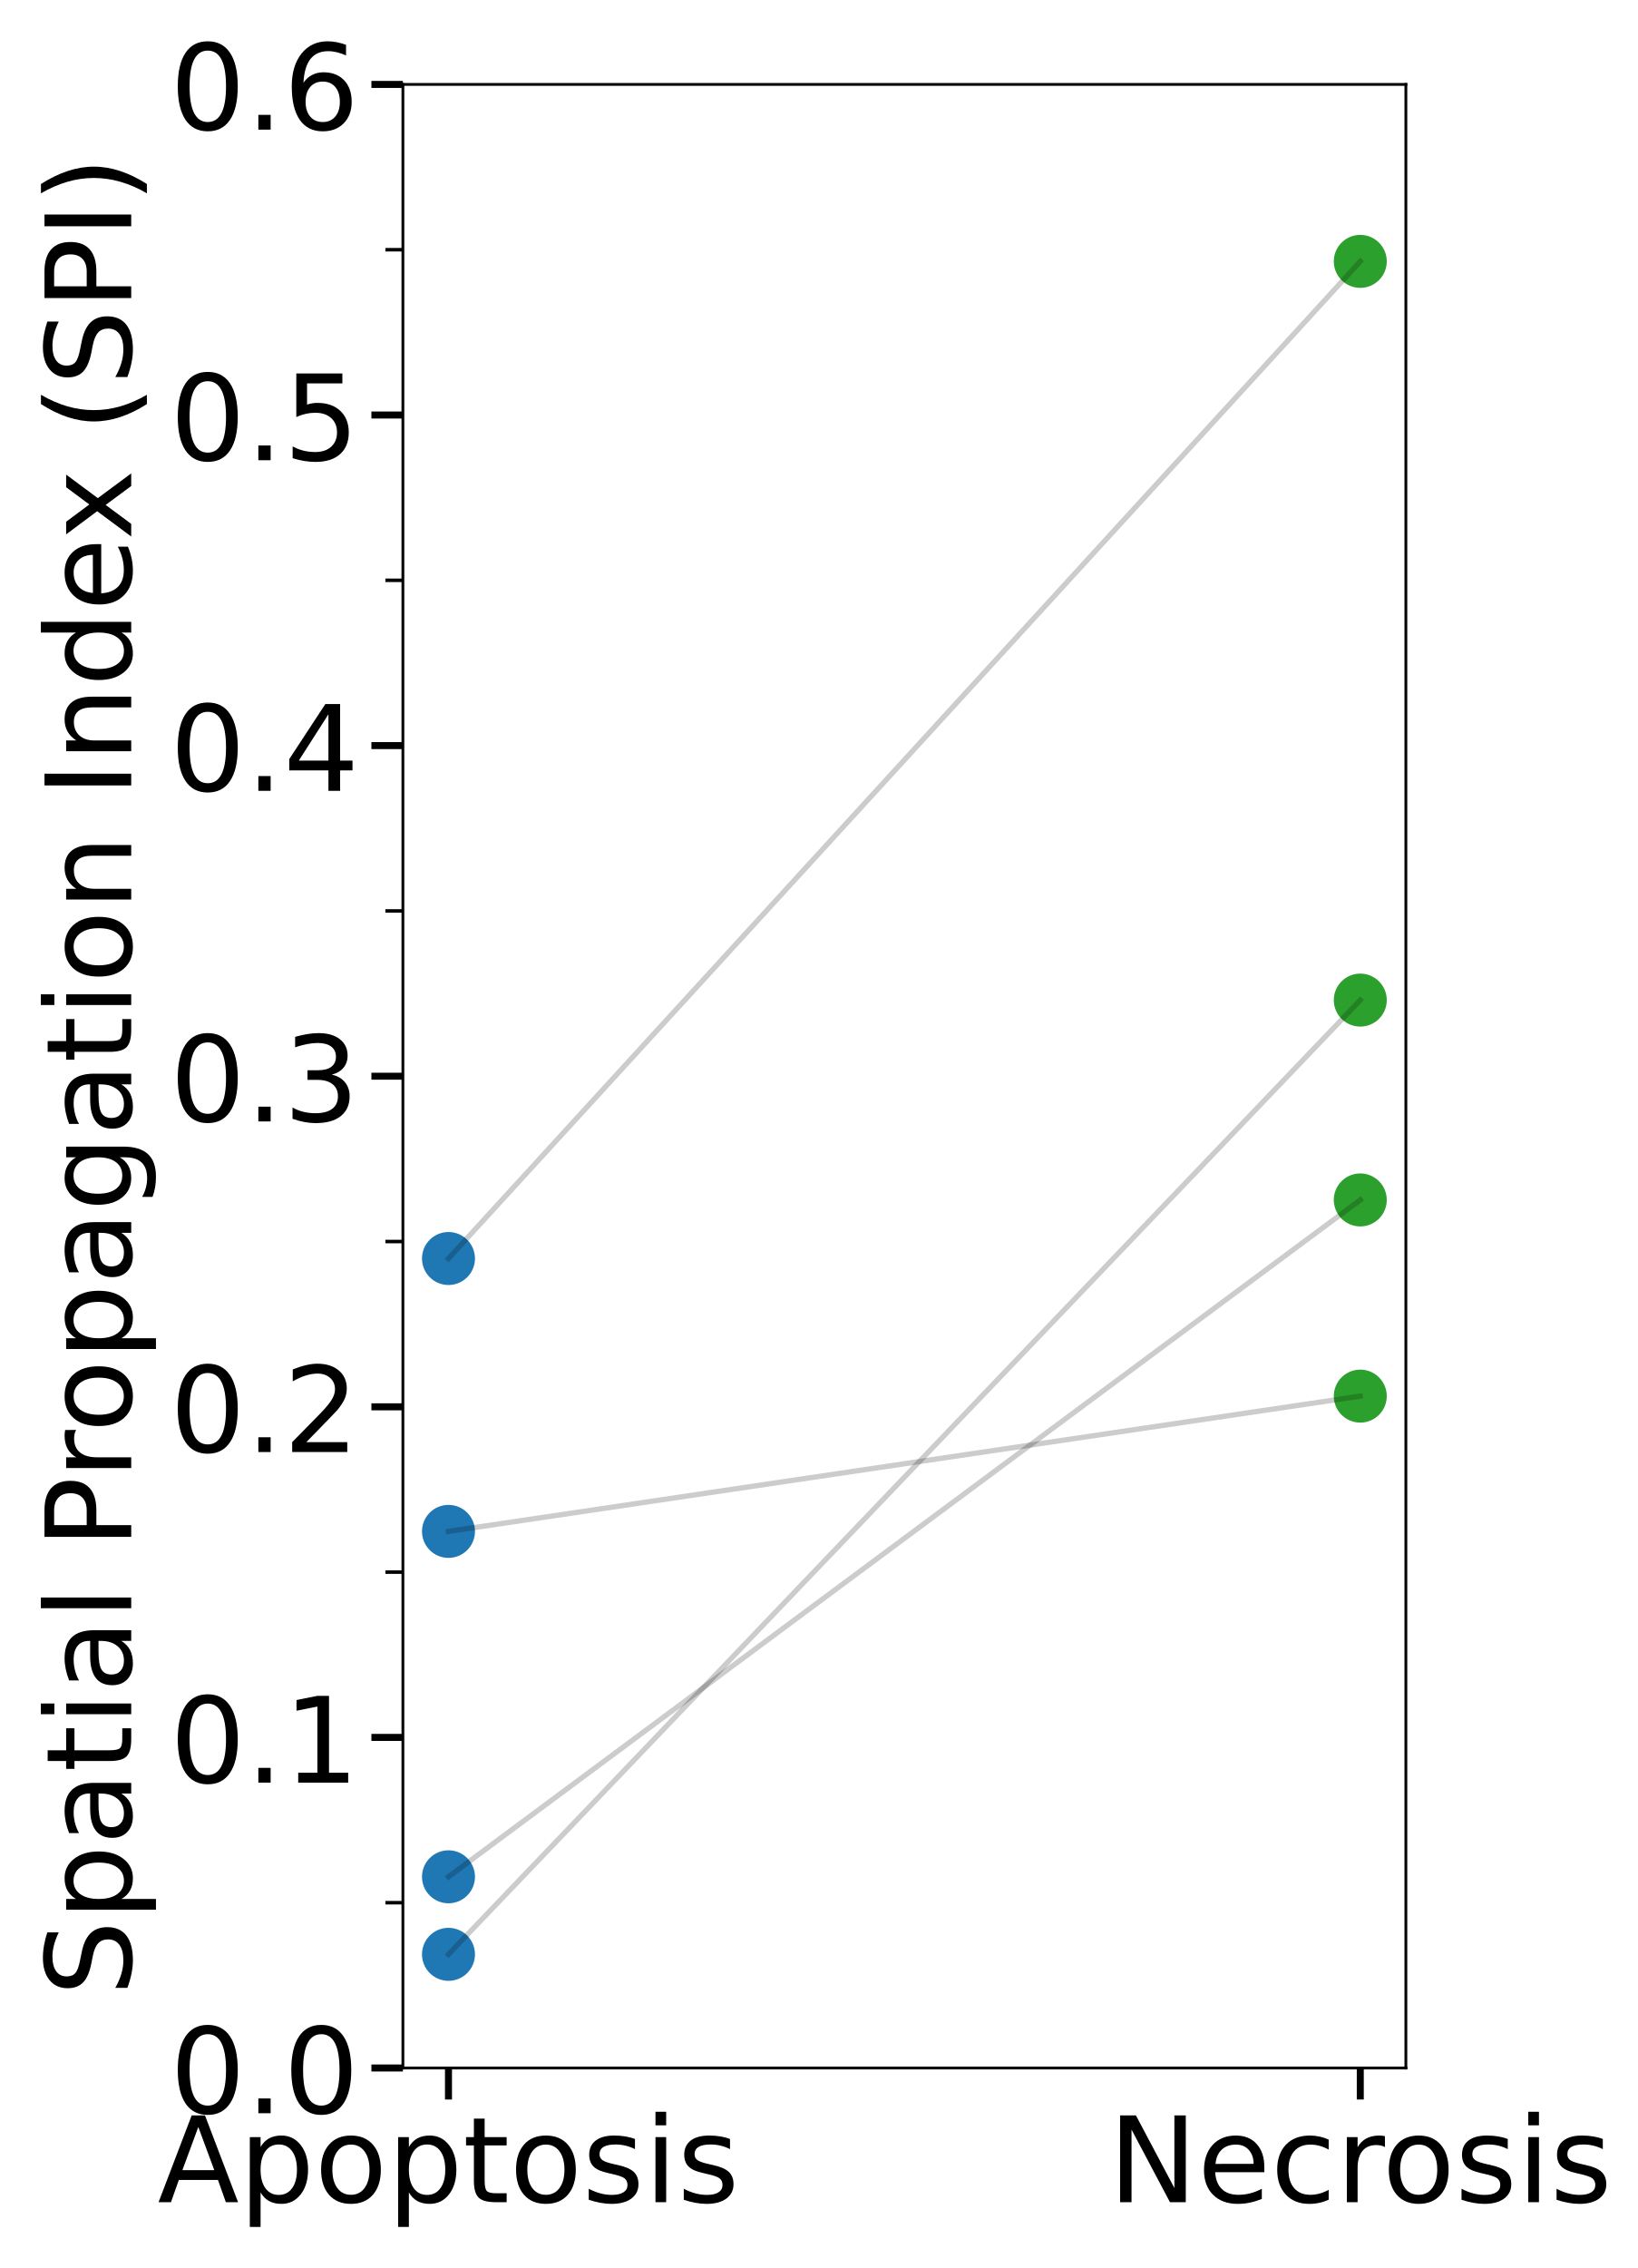
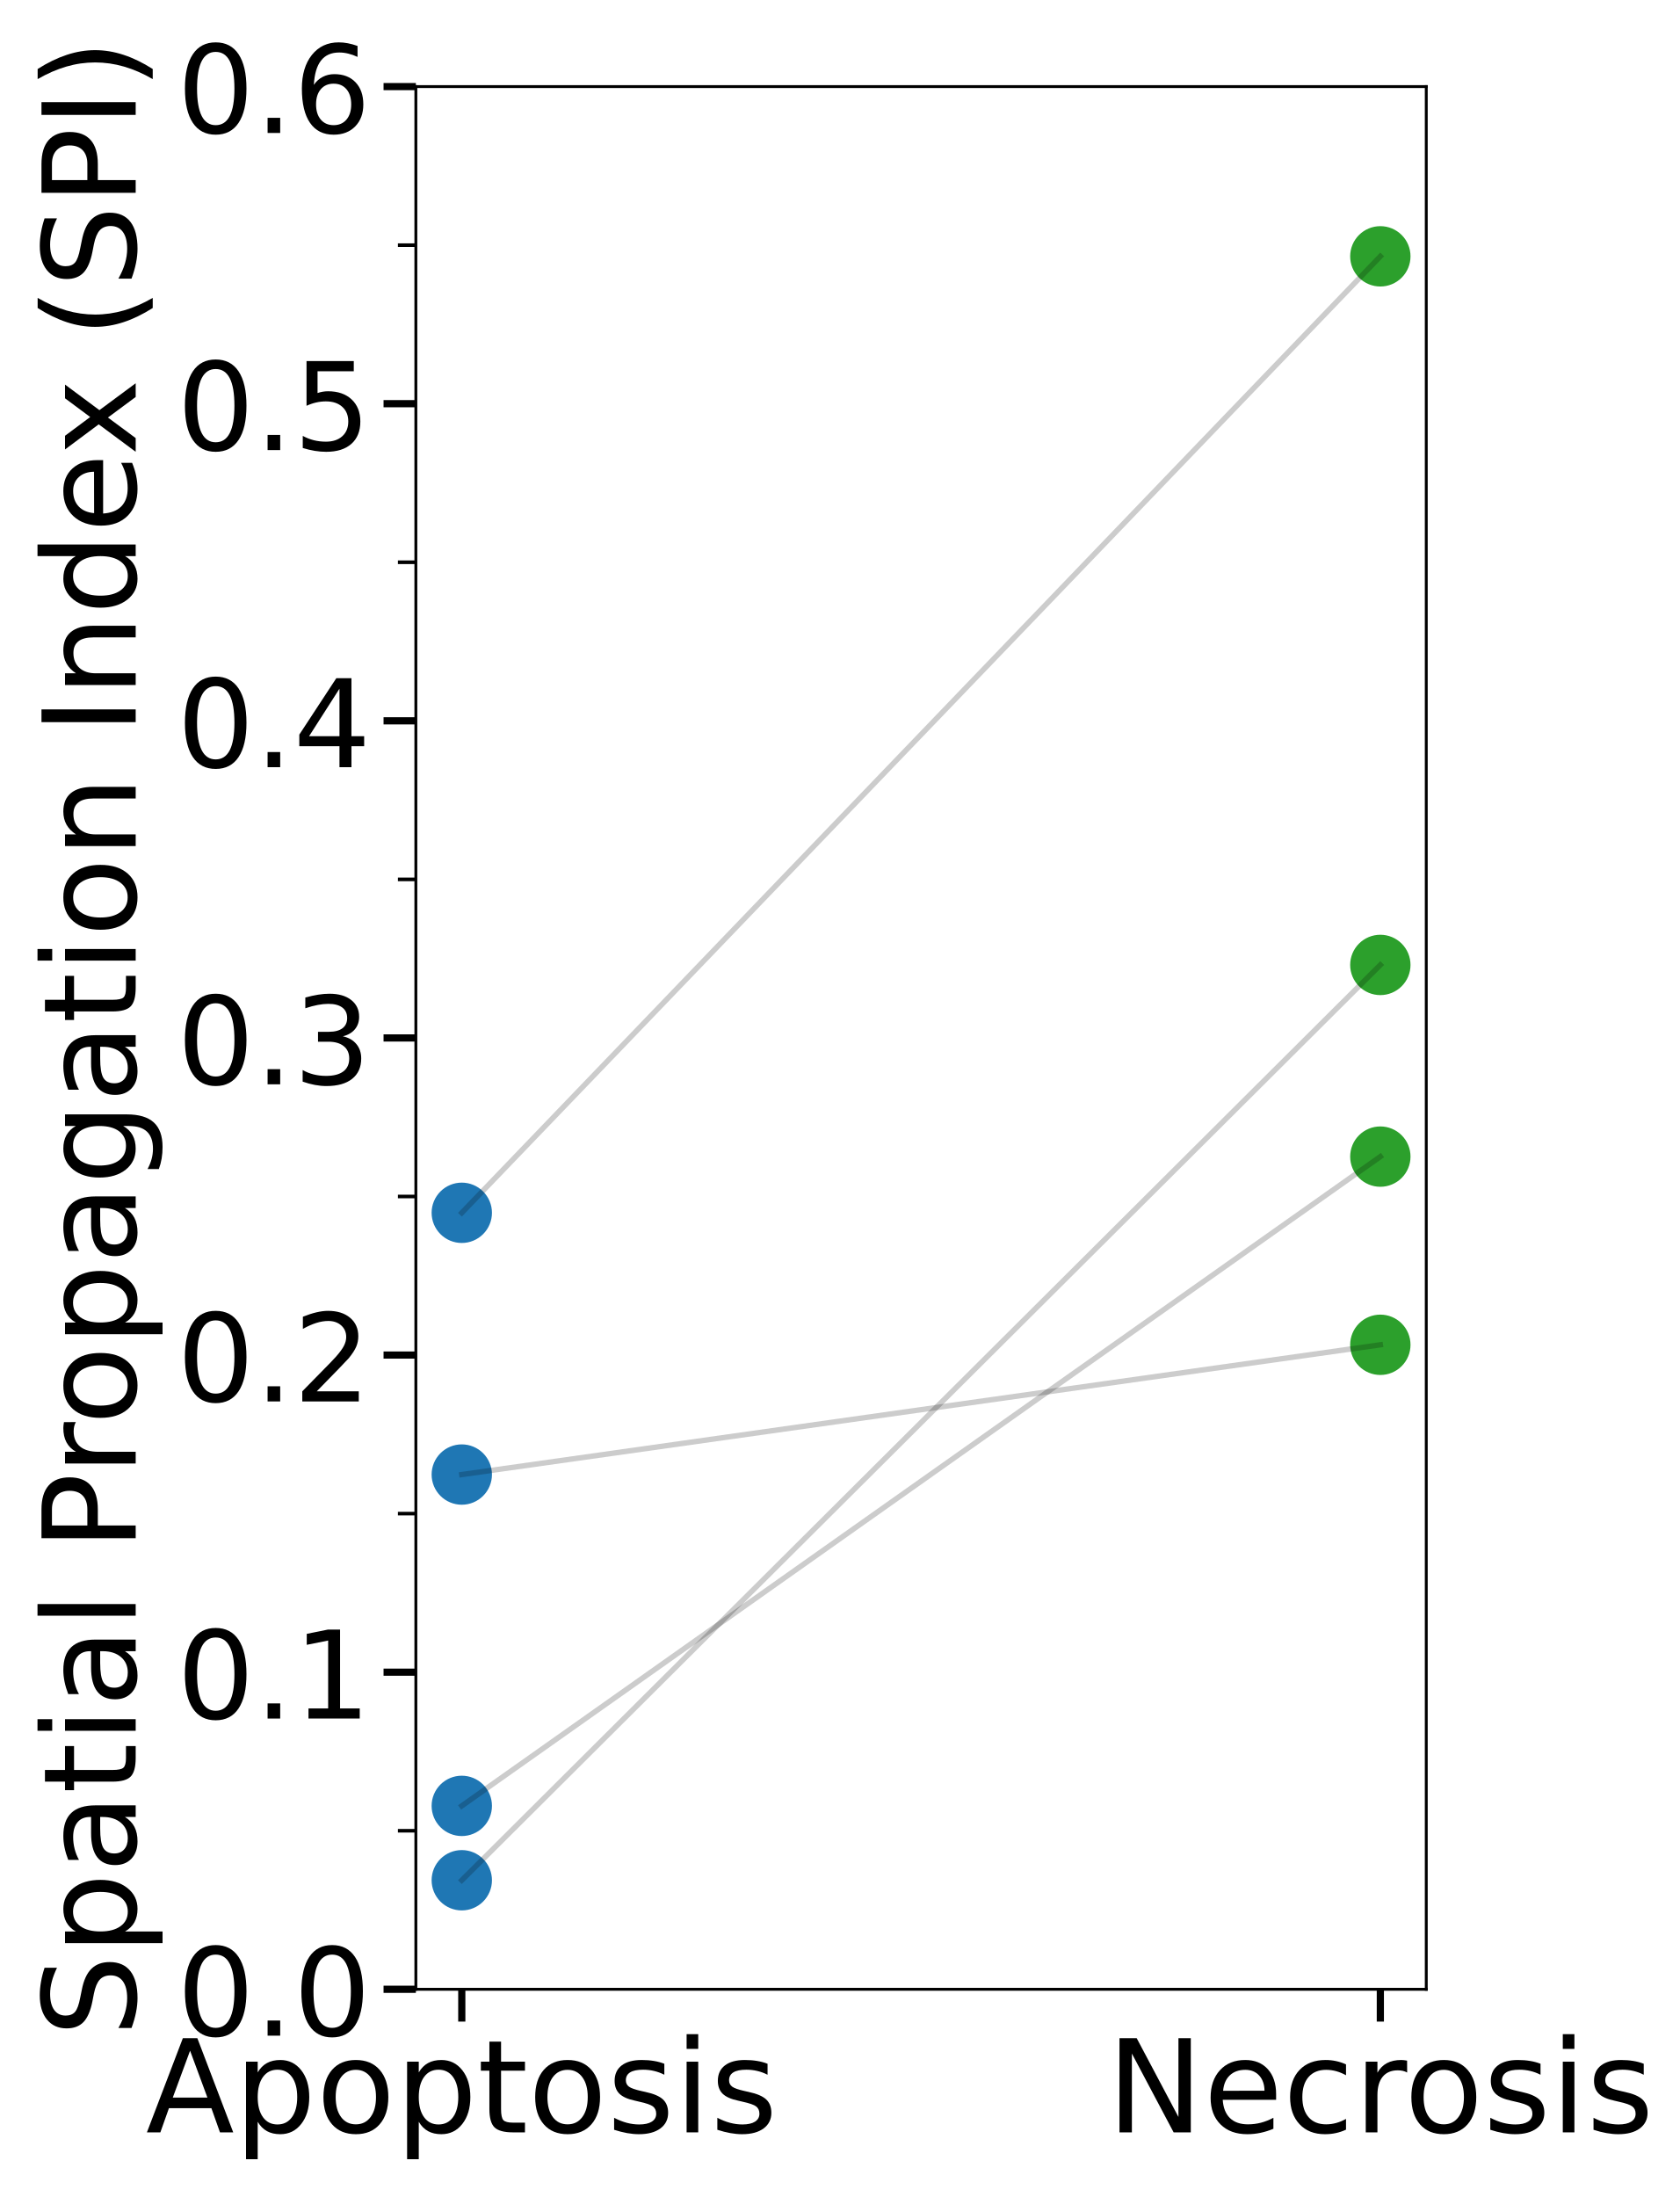
- <svg xmlns="http://www.w3.org/2000/svg" xmlns:xlink="http://www.w3.org/1999/xlink" width="468pt" height="648pt" viewBox="0 0 468 648" version="1.1">
+ <svg xmlns="http://www.w3.org/2000/svg" xmlns:xlink="http://www.w3.org/1999/xlink" width="468pt" height="612pt" viewBox="0 0 468 612" version="1.1">
  <defs>
    <style type="text/css">*{stroke-linejoin: round; stroke-linecap: butt}</style>
  </defs>
  <g id="figure_1">
    <g id="patch_1">
-       <path d="M 0 648  L 468 648  L 468 0  L 0 0  L 0 648  z " style="fill: none" />
+       <path d="M 0 612  L 468 612  L 468 0  L 0 0  L 0 612  z " style="fill: none" />
    </g>
    <g id="axes_1">
      <g id="patch_2">
-         <path d="M 115.14 590.86  L 401.776 590.86  L 401.776 24.12  L 115.14 24.12  L 115.14 590.86  z " style="fill: none" />
+         <path d="M 115.86 554.14  L 397.366 554.14  L 397.366 24.12  L 115.86 24.12  L 115.86 554.14  z " style="fill: none" />
      </g>
      <g id="PathCollection_1">
        <defs>
-           <path id="md40422383f" d="M 0 7.071  C 1.875 7.071 3.674 6.326 5 5  C 6.326 3.674 7.071 1.875 7.071 0  C 7.071 -1.875 6.326 -3.674 5 -5  C 3.674 -6.326 1.875 -7.071 0 -7.071  C -1.875 -7.071 -3.674 -6.326 -5 -5  C -6.326 -3.674 -7.071 -1.875 -7.071 0  C -7.071 1.875 -6.326 3.674 -5 5  C -3.674 6.326 -1.875 7.071 0 7.071  z " style="stroke: #1f77b4" />
+           <path id="mc9ee25692d" d="M 0 7.906  C 2.097 7.906 4.108 7.073 5.59 5.59  C 7.073 4.108 7.906 2.097 7.906 0  C 7.906 -2.097 7.073 -4.108 5.59 -5.59  C 4.108 -7.073 2.097 -7.906 0 -7.906  C -2.097 -7.906 -4.108 -7.073 -5.59 -5.59  C -7.073 -4.108 -7.906 -2.097 -7.906 0  C -7.906 2.097 -7.073 4.108 -5.59 5.59  C -4.108 7.073 -2.097 7.906 0 7.906  z " style="stroke: #1f77b4" />
        </defs>
-         <g clip-path="url(#p835b51a24d)">
-           <use xlink:href="#md40422383f" x="128.169" y="536.228" style="fill: #1f77b4; stroke: #1f77b4" />
+         <g clip-path="url(#p96d0f7803a)">
+           <use xlink:href="#mc9ee25692d" x="128.656" y="503.048" style="fill: #1f77b4; stroke: #1f77b4" />
        </g>
      </g>
      <g id="PathCollection_2">
        <defs>
-           <path id="m1a927a9498" d="M 0 7.071  C 1.875 7.071 3.674 6.326 5 5  C 6.326 3.674 7.071 1.875 7.071 0  C 7.071 -1.875 6.326 -3.674 5 -5  C 3.674 -6.326 1.875 -7.071 0 -7.071  C -1.875 -7.071 -3.674 -6.326 -5 -5  C -6.326 -3.674 -7.071 -1.875 -7.071 0  C -7.071 1.875 -6.326 3.674 -5 5  C -3.674 6.326 -1.875 7.071 0 7.071  z " style="stroke: #2ca02c" />
+           <path id="mbb36cd64b4" d="M 0 7.906  C 2.097 7.906 4.108 7.073 5.59 5.59  C 7.073 4.108 7.906 2.097 7.906 0  C 7.906 -2.097 7.073 -4.108 5.59 -5.59  C 4.108 -7.073 2.097 -7.906 0 -7.906  C -2.097 -7.906 -4.108 -7.073 -5.59 -5.59  C -7.073 -4.108 -7.906 -2.097 -7.906 0  C -7.906 2.097 -7.073 4.108 -5.59 5.59  C -4.108 7.073 -2.097 7.906 0 7.906  z " style="stroke: #2ca02c" />
        </defs>
-         <g clip-path="url(#p835b51a24d)">
-           <use xlink:href="#m1a927a9498" x="388.747" y="342.837" style="fill: #2ca02c; stroke: #2ca02c" />
+         <g clip-path="url(#p96d0f7803a)">
+           <use xlink:href="#mbb36cd64b4" x="384.571" y="322.187" style="fill: #2ca02c; stroke: #2ca02c" />
        </g>
      </g>
      <g id="PathCollection_3">
-         <g clip-path="url(#p835b51a24d)">
-           <use xlink:href="#md40422383f" x="128.169" y="437.54" style="fill: #1f77b4; stroke: #1f77b4" />
+         <g clip-path="url(#p96d0f7803a)">
+           <use xlink:href="#mc9ee25692d" x="128.656" y="410.754" style="fill: #1f77b4; stroke: #1f77b4" />
        </g>
      </g>
      <g id="PathCollection_4">
-         <g clip-path="url(#p835b51a24d)">
-           <use xlink:href="#m1a927a9498" x="388.747" y="398.891" style="fill: #2ca02c; stroke: #2ca02c" />
+         <g clip-path="url(#p96d0f7803a)">
+           <use xlink:href="#mbb36cd64b4" x="384.571" y="374.609" style="fill: #2ca02c; stroke: #2ca02c" />
        </g>
      </g>
      <g id="PathCollection_5">
-         <g clip-path="url(#p835b51a24d)">
-           <use xlink:href="#md40422383f" x="128.169" y="558.38" style="fill: #1f77b4; stroke: #1f77b4" />
+         <g clip-path="url(#p96d0f7803a)">
+           <use xlink:href="#mc9ee25692d" x="128.656" y="523.765" style="fill: #1f77b4; stroke: #1f77b4" />
        </g>
      </g>
      <g id="PathCollection_6">
-         <g clip-path="url(#p835b51a24d)">
-           <use xlink:href="#m1a927a9498" x="388.747" y="285.743" style="fill: #2ca02c; stroke: #2ca02c" />
+         <g clip-path="url(#p96d0f7803a)">
+           <use xlink:href="#mbb36cd64b4" x="384.571" y="268.792" style="fill: #2ca02c; stroke: #2ca02c" />
        </g>
      </g>
      <g id="PathCollection_7">
-         <g clip-path="url(#p835b51a24d)">
-           <use xlink:href="#md40422383f" x="128.169" y="359.574" style="fill: #1f77b4; stroke: #1f77b4" />
+         <g clip-path="url(#p96d0f7803a)">
+           <use xlink:href="#mc9ee25692d" x="128.656" y="337.84" style="fill: #1f77b4; stroke: #1f77b4" />
        </g>
      </g>
      <g id="PathCollection_8">
-         <g clip-path="url(#p835b51a24d)">
-           <use xlink:href="#m1a927a9498" x="388.747" y="74.68" style="fill: #2ca02c; stroke: #2ca02c" />
+         <g clip-path="url(#p96d0f7803a)">
+           <use xlink:href="#mbb36cd64b4" x="384.571" y="71.404" style="fill: #2ca02c; stroke: #2ca02c" />
        </g>
      </g>
      <g id="matplotlib.axis_1">
        <g id="xtick_1">
          <g id="line2d_1">
            <defs>
-               <path id="m84b2c36962" d="M 0 0  L 0 9  " style="stroke: #000000; stroke-width: 2" />
+               <path id="m4f02551068" d="M 0 0  L 0 9  " style="stroke: #000000; stroke-width: 2" />
            </defs>
            <g>
-               <use xlink:href="#m84b2c36962" x="128.169" y="590.86" style="stroke: #000000; stroke-width: 2" />
+               <use xlink:href="#m4f02551068" x="128.656" y="554.14" style="stroke: #000000; stroke-width: 2" />
            </g>
          </g>
          <g id="text_1">
-             <g transform="translate(45.05221 629.1947) scale(0.34 -0.34)">
+             <g transform="translate(40.64981 593.9944) scale(0.36 -0.36)">
              <defs>
                <path id="DejaVuSans-41" d="M 2188 4044  L 1331 1722  L 3047 1722  L 2188 4044  z M 1831 4666  L 2547 4666  L 4325 0  L 3669 0  L 3244 1197  L 1141 1197  L 716 0  L 50 0  L 1831 4666  z " transform="scale(0.015625)" />
                <path id="DejaVuSans-70" d="M 1159 525  L 1159 -1331  L 581 -1331  L 581 3500  L 1159 3500  L 1159 2969  Q 1341 3281 1617 3432  Q 1894 3584 2278 3584  Q 2916 3584 3314 3078  Q 3713 2572 3713 1747  Q 3713 922 3314 415  Q 2916 -91 2278 -91  Q 1894 -91 1617 61  Q 1341 213 1159 525  z M 3116 1747  Q 3116 2381 2855 2742  Q 2594 3103 2138 3103  Q 1681 3103 1420 2742  Q 1159 2381 1159 1747  Q 1159 1113 1420 752  Q 1681 391 2138 391  Q 2594 391 2855 752  Q 3116 1113 3116 1747  z " transform="scale(0.015625)" />
                <path id="DejaVuSans-6f" d="M 1959 3097  Q 1497 3097 1228 2736  Q 959 2375 959 1747  Q 959 1119 1226 758  Q 1494 397 1959 397  Q 2419 397 2687 759  Q 2956 1122 2956 1747  Q 2956 2369 2687 2733  Q 2419 3097 1959 3097  z M 1959 3584  Q 2709 3584 3137 3096  Q 3566 2609 3566 1747  Q 3566 888 3137 398  Q 2709 -91 1959 -91  Q 1206 -91 779 398  Q 353 888 353 1747  Q 353 2609 779 3096  Q 1206 3584 1959 3584  z " transform="scale(0.015625)" />
                <path id="DejaVuSans-74" d="M 1172 4494  L 1172 3500  L 2356 3500  L 2356 3053  L 1172 3053  L 1172 1153  Q 1172 725 1289 603  Q 1406 481 1766 481  L 2356 481  L 2356 0  L 1766 0  Q 1100 0 847 248  Q 594 497 594 1153  L 594 3053  L 172 3053  L 172 3500  L 594 3500  L 594 4494  L 1172 4494  z " transform="scale(0.015625)" />
                <path id="DejaVuSans-73" d="M 2834 3397  L 2834 2853  Q 2591 2978 2328 3040  Q 2066 3103 1784 3103  Q 1356 3103 1142 2972  Q 928 2841 928 2578  Q 928 2378 1081 2264  Q 1234 2150 1697 2047  L 1894 2003  Q 2506 1872 2764 1633  Q 3022 1394 3022 966  Q 3022 478 2636 193  Q 2250 -91 1575 -91  Q 1294 -91 989 -36  Q 684 19 347 128  L 347 722  Q 666 556 975 473  Q 1284 391 1588 391  Q 1994 391 2212 530  Q 2431 669 2431 922  Q 2431 1156 2273 1281  Q 2116 1406 1581 1522  L 1381 1569  Q 847 1681 609 1914  Q 372 2147 372 2553  Q 372 3047 722 3315  Q 1072 3584 1716 3584  Q 2034 3584 2315 3537  Q 2597 3491 2834 3397  z " transform="scale(0.015625)" />
                <path id="DejaVuSans-69" d="M 603 3500  L 1178 3500  L 1178 0  L 603 0  L 603 3500  z M 603 4863  L 1178 4863  L 1178 4134  L 603 4134  L 603 4863  z " transform="scale(0.015625)" />
              </defs>
              <use xlink:href="#DejaVuSans-41" />
              <use xlink:href="#DejaVuSans-70" transform="translate(68.4082 0)" />
              <use xlink:href="#DejaVuSans-6f" transform="translate(131.8848 0)" />
              <use xlink:href="#DejaVuSans-70" transform="translate(193.0664 0)" />
              <use xlink:href="#DejaVuSans-74" transform="translate(256.543 0)" />
              <use xlink:href="#DejaVuSans-6f" transform="translate(295.752 0)" />
              <use xlink:href="#DejaVuSans-73" transform="translate(356.9336 0)" />
              <use xlink:href="#DejaVuSans-69" transform="translate(409.0332 0)" />
              <use xlink:href="#DejaVuSans-73" transform="translate(436.8164 0)" />
            </g>
          </g>
        </g>
        <g id="xtick_2">
          <g id="line2d_2">
            <g>
-               <use xlink:href="#m84b2c36962" x="388.747" y="590.86" style="stroke: #000000; stroke-width: 2" />
+               <use xlink:href="#m4f02551068" x="384.571" y="554.14" style="stroke: #000000; stroke-width: 2" />
            </g>
          </g>
          <g id="text_2">
-             <g transform="translate(316.779 629.1947) scale(0.34 -0.34)">
+             <g transform="translate(308.3687 593.9944) scale(0.36 -0.36)">
              <defs>
                <path id="DejaVuSans-4e" d="M 628 4666  L 1478 4666  L 3547 763  L 3547 4666  L 4159 4666  L 4159 0  L 3309 0  L 1241 3903  L 1241 0  L 628 0  L 628 4666  z " transform="scale(0.015625)" />
                <path id="DejaVuSans-65" d="M 3597 1894  L 3597 1613  L 953 1613  Q 991 1019 1311 708  Q 1631 397 2203 397  Q 2534 397 2845 478  Q 3156 559 3463 722  L 3463 178  Q 3153 47 2828 -22  Q 2503 -91 2169 -91  Q 1331 -91 842 396  Q 353 884 353 1716  Q 353 2575 817 3079  Q 1281 3584 2069 3584  Q 2775 3584 3186 3129  Q 3597 2675 3597 1894  z M 3022 2063  Q 3016 2534 2758 2815  Q 2500 3097 2075 3097  Q 1594 3097 1305 2825  Q 1016 2553 972 2059  L 3022 2063  z " transform="scale(0.015625)" />
                <path id="DejaVuSans-63" d="M 3122 3366  L 3122 2828  Q 2878 2963 2633 3030  Q 2388 3097 2138 3097  Q 1578 3097 1268 2742  Q 959 2388 959 1747  Q 959 1106 1268 751  Q 1578 397 2138 397  Q 2388 397 2633 464  Q 2878 531 3122 666  L 3122 134  Q 2881 22 2623 -34  Q 2366 -91 2075 -91  Q 1284 -91 818 406  Q 353 903 353 1747  Q 353 2603 823 3093  Q 1294 3584 2113 3584  Q 2378 3584 2631 3529  Q 2884 3475 3122 3366  z " transform="scale(0.015625)" />
                <path id="DejaVuSans-72" d="M 2631 2963  Q 2534 3019 2420 3045  Q 2306 3072 2169 3072  Q 1681 3072 1420 2755  Q 1159 2438 1159 1844  L 1159 0  L 581 0  L 581 3500  L 1159 3500  L 1159 2956  Q 1341 3275 1631 3429  Q 1922 3584 2338 3584  Q 2397 3584 2469 3576  Q 2541 3569 2628 3553  L 2631 2963  z " transform="scale(0.015625)" />
              </defs>
              <use xlink:href="#DejaVuSans-4e" />
              <use xlink:href="#DejaVuSans-65" transform="translate(74.80469 0)" />
              <use xlink:href="#DejaVuSans-63" transform="translate(136.3281 0)" />
              <use xlink:href="#DejaVuSans-72" transform="translate(191.3086 0)" />
              <use xlink:href="#DejaVuSans-6f" transform="translate(230.1719 0)" />
              <use xlink:href="#DejaVuSans-73" transform="translate(291.3535 0)" />
              <use xlink:href="#DejaVuSans-69" transform="translate(343.4531 0)" />
              <use xlink:href="#DejaVuSans-73" transform="translate(371.2363 0)" />
            </g>
          </g>
        </g>
      </g>
      <g id="matplotlib.axis_2">
        <g id="ytick_1">
          <g id="line2d_3">
            <defs>
-               <path id="m962a1ed233" d="M 0 0  L -9 0  " style="stroke: #000000; stroke-width: 2" />
+               <path id="m50187efd45" d="M 0 0  L -9 0  " style="stroke: #000000; stroke-width: 2" />
            </defs>
            <g>
-               <use xlink:href="#m962a1ed233" x="115.14" y="590.86" style="stroke: #000000; stroke-width: 2" />
+               <use xlink:href="#m50187efd45" x="115.86" y="554.14" style="stroke: #000000; stroke-width: 2" />
            </g>
          </g>
          <g id="text_3">
-             <g transform="translate(48.56938 603.7773) scale(0.34 -0.34)">
+             <g transform="translate(49.28937 567.0573) scale(0.34 -0.34)">
              <defs>
                <path id="DejaVuSans-30" d="M 2034 4250  Q 1547 4250 1301 3770  Q 1056 3291 1056 2328  Q 1056 1369 1301 889  Q 1547 409 2034 409  Q 2525 409 2770 889  Q 3016 1369 3016 2328  Q 3016 3291 2770 3770  Q 2525 4250 2034 4250  z M 2034 4750  Q 2819 4750 3233 4129  Q 3647 3509 3647 2328  Q 3647 1150 3233 529  Q 2819 -91 2034 -91  Q 1250 -91 836 529  Q 422 1150 422 2328  Q 422 3509 836 4129  Q 1250 4750 2034 4750  z " transform="scale(0.015625)" />
                <path id="DejaVuSans-2e" d="M 684 794  L 1344 794  L 1344 0  L 684 0  L 684 794  z " transform="scale(0.015625)" />
              </defs>
              <use xlink:href="#DejaVuSans-30" />
              <use xlink:href="#DejaVuSans-2e" transform="translate(63.62305 0)" />
              <use xlink:href="#DejaVuSans-30" transform="translate(95.41016 0)" />
            </g>
          </g>
        </g>
        <g id="ytick_2">
          <g id="line2d_4">
            <g>
-               <use xlink:href="#m962a1ed233" x="115.14" y="496.403" style="stroke: #000000; stroke-width: 2" />
+               <use xlink:href="#m50187efd45" x="115.86" y="465.803" style="stroke: #000000; stroke-width: 2" />
            </g>
          </g>
          <g id="text_4">
-             <g transform="translate(48.56938 509.3207) scale(0.34 -0.34)">
+             <g transform="translate(49.28937 478.7207) scale(0.34 -0.34)">
              <defs>
                <path id="DejaVuSans-31" d="M 794 531  L 1825 531  L 1825 4091  L 703 3866  L 703 4441  L 1819 4666  L 2450 4666  L 2450 531  L 3481 531  L 3481 0  L 794 0  L 794 531  z " transform="scale(0.015625)" />
              </defs>
              <use xlink:href="#DejaVuSans-30" />
              <use xlink:href="#DejaVuSans-2e" transform="translate(63.62305 0)" />
              <use xlink:href="#DejaVuSans-31" transform="translate(95.41016 0)" />
            </g>
          </g>
        </g>
        <g id="ytick_3">
          <g id="line2d_5">
            <g>
-               <use xlink:href="#m962a1ed233" x="115.14" y="401.947" style="stroke: #000000; stroke-width: 2" />
+               <use xlink:href="#m50187efd45" x="115.86" y="377.467" style="stroke: #000000; stroke-width: 2" />
            </g>
          </g>
          <g id="text_5">
-             <g transform="translate(48.56938 414.864) scale(0.34 -0.34)">
+             <g transform="translate(49.28937 390.384) scale(0.34 -0.34)">
              <defs>
                <path id="DejaVuSans-32" d="M 1228 531  L 3431 531  L 3431 0  L 469 0  L 469 531  Q 828 903 1448 1529  Q 2069 2156 2228 2338  Q 2531 2678 2651 2914  Q 2772 3150 2772 3378  Q 2772 3750 2511 3984  Q 2250 4219 1831 4219  Q 1534 4219 1204 4116  Q 875 4013 500 3803  L 500 4441  Q 881 4594 1212 4672  Q 1544 4750 1819 4750  Q 2544 4750 2975 4387  Q 3406 4025 3406 3419  Q 3406 3131 3298 2873  Q 3191 2616 2906 2266  Q 2828 2175 2409 1742  Q 1991 1309 1228 531  z " transform="scale(0.015625)" />
              </defs>
              <use xlink:href="#DejaVuSans-30" />
              <use xlink:href="#DejaVuSans-2e" transform="translate(63.62305 0)" />
              <use xlink:href="#DejaVuSans-32" transform="translate(95.41016 0)" />
            </g>
          </g>
        </g>
        <g id="ytick_4">
          <g id="line2d_6">
            <g>
-               <use xlink:href="#m962a1ed233" x="115.14" y="307.49" style="stroke: #000000; stroke-width: 2" />
+               <use xlink:href="#m50187efd45" x="115.86" y="289.13" style="stroke: #000000; stroke-width: 2" />
            </g>
          </g>
          <g id="text_6">
-             <g transform="translate(48.56938 320.4073) scale(0.34 -0.34)">
+             <g transform="translate(49.28937 302.0473) scale(0.34 -0.34)">
              <defs>
                <path id="DejaVuSans-33" d="M 2597 2516  Q 3050 2419 3304 2112  Q 3559 1806 3559 1356  Q 3559 666 3084 287  Q 2609 -91 1734 -91  Q 1441 -91 1130 -33  Q 819 25 488 141  L 488 750  Q 750 597 1062 519  Q 1375 441 1716 441  Q 2309 441 2620 675  Q 2931 909 2931 1356  Q 2931 1769 2642 2001  Q 2353 2234 1838 2234  L 1294 2234  L 1294 2753  L 1863 2753  Q 2328 2753 2575 2939  Q 2822 3125 2822 3475  Q 2822 3834 2567 4026  Q 2313 4219 1838 4219  Q 1578 4219 1281 4162  Q 984 4106 628 3988  L 628 4550  Q 988 4650 1302 4700  Q 1616 4750 1894 4750  Q 2613 4750 3031 4423  Q 3450 4097 3450 3541  Q 3450 3153 3228 2886  Q 3006 2619 2597 2516  z " transform="scale(0.015625)" />
              </defs>
              <use xlink:href="#DejaVuSans-30" />
              <use xlink:href="#DejaVuSans-2e" transform="translate(63.62305 0)" />
              <use xlink:href="#DejaVuSans-33" transform="translate(95.41016 0)" />
            </g>
          </g>
        </g>
        <g id="ytick_5">
          <g id="line2d_7">
            <g>
-               <use xlink:href="#m962a1ed233" x="115.14" y="213.033" style="stroke: #000000; stroke-width: 2" />
+               <use xlink:href="#m50187efd45" x="115.86" y="200.793" style="stroke: #000000; stroke-width: 2" />
            </g>
          </g>
          <g id="text_7">
-             <g transform="translate(48.56938 225.9507) scale(0.34 -0.34)">
+             <g transform="translate(49.28937 213.7107) scale(0.34 -0.34)">
              <defs>
                <path id="DejaVuSans-34" d="M 2419 4116  L 825 1625  L 2419 1625  L 2419 4116  z M 2253 4666  L 3047 4666  L 3047 1625  L 3713 1625  L 3713 1100  L 3047 1100  L 3047 0  L 2419 0  L 2419 1100  L 313 1100  L 313 1709  L 2253 4666  z " transform="scale(0.015625)" />
              </defs>
              <use xlink:href="#DejaVuSans-30" />
              <use xlink:href="#DejaVuSans-2e" transform="translate(63.62305 0)" />
              <use xlink:href="#DejaVuSans-34" transform="translate(95.41016 0)" />
            </g>
          </g>
        </g>
        <g id="ytick_6">
          <g id="line2d_8">
            <g>
-               <use xlink:href="#m962a1ed233" x="115.14" y="118.577" style="stroke: #000000; stroke-width: 2" />
+               <use xlink:href="#m50187efd45" x="115.86" y="112.457" style="stroke: #000000; stroke-width: 2" />
            </g>
          </g>
          <g id="text_8">
-             <g transform="translate(48.56938 131.494) scale(0.34 -0.34)">
+             <g transform="translate(49.28937 125.374) scale(0.34 -0.34)">
              <defs>
                <path id="DejaVuSans-35" d="M 691 4666  L 3169 4666  L 3169 4134  L 1269 4134  L 1269 2991  Q 1406 3038 1543 3061  Q 1681 3084 1819 3084  Q 2600 3084 3056 2656  Q 3513 2228 3513 1497  Q 3513 744 3044 326  Q 2575 -91 1722 -91  Q 1428 -91 1123 -41  Q 819 9 494 109  L 494 744  Q 775 591 1075 516  Q 1375 441 1709 441  Q 2250 441 2565 725  Q 2881 1009 2881 1497  Q 2881 1984 2565 2268  Q 2250 2553 1709 2553  Q 1456 2553 1204 2497  Q 953 2441 691 2322  L 691 4666  z " transform="scale(0.015625)" />
              </defs>
              <use xlink:href="#DejaVuSans-30" />
              <use xlink:href="#DejaVuSans-2e" transform="translate(63.62305 0)" />
              <use xlink:href="#DejaVuSans-35" transform="translate(95.41016 0)" />
            </g>
          </g>
        </g>
        <g id="ytick_7">
          <g id="line2d_9">
            <g>
-               <use xlink:href="#m962a1ed233" x="115.14" y="24.12" style="stroke: #000000; stroke-width: 2" />
+               <use xlink:href="#m50187efd45" x="115.86" y="24.12" style="stroke: #000000; stroke-width: 2" />
            </g>
          </g>
          <g id="text_9">
-             <g transform="translate(48.56938 37.03734) scale(0.34 -0.34)">
+             <g transform="translate(49.28937 37.03734) scale(0.34 -0.34)">
              <defs>
                <path id="DejaVuSans-36" d="M 2113 2584  Q 1688 2584 1439 2293  Q 1191 2003 1191 1497  Q 1191 994 1439 701  Q 1688 409 2113 409  Q 2538 409 2786 701  Q 3034 994 3034 1497  Q 3034 2003 2786 2293  Q 2538 2584 2113 2584  z M 3366 4563  L 3366 3988  Q 3128 4100 2886 4159  Q 2644 4219 2406 4219  Q 1781 4219 1451 3797  Q 1122 3375 1075 2522  Q 1259 2794 1537 2939  Q 1816 3084 2150 3084  Q 2853 3084 3261 2657  Q 3669 2231 3669 1497  Q 3669 778 3244 343  Q 2819 -91 2113 -91  Q 1303 -91 875 529  Q 447 1150 447 2328  Q 447 3434 972 4092  Q 1497 4750 2381 4750  Q 2619 4750 2861 4703  Q 3103 4656 3366 4563  z " transform="scale(0.015625)" />
              </defs>
              <use xlink:href="#DejaVuSans-30" />
              <use xlink:href="#DejaVuSans-2e" transform="translate(63.62305 0)" />
              <use xlink:href="#DejaVuSans-36" transform="translate(95.41016 0)" />
            </g>
          </g>
        </g>
        <g id="ytick_8">
          <g id="line2d_10">
            <defs>
-               <path id="m1c82b01209" d="M 0 0  L -5 0  " style="stroke: #000000" />
+               <path id="m5601cb7c26" d="M 0 0  L -5 0  " style="stroke: #000000" />
            </defs>
            <g>
-               <use xlink:href="#m1c82b01209" x="115.14" y="543.632" style="stroke: #000000" />
+               <use xlink:href="#m5601cb7c26" x="115.86" y="509.972" style="stroke: #000000" />
            </g>
          </g>
        </g>
        <g id="ytick_9">
          <g id="line2d_11">
            <g>
-               <use xlink:href="#m1c82b01209" x="115.14" y="449.175" style="stroke: #000000" />
+               <use xlink:href="#m5601cb7c26" x="115.86" y="421.635" style="stroke: #000000" />
            </g>
          </g>
        </g>
        <g id="ytick_10">
          <g id="line2d_12">
            <g>
-               <use xlink:href="#m1c82b01209" x="115.14" y="354.718" style="stroke: #000000" />
+               <use xlink:href="#m5601cb7c26" x="115.86" y="333.298" style="stroke: #000000" />
            </g>
          </g>
        </g>
        <g id="ytick_11">
          <g id="line2d_13">
            <g>
-               <use xlink:href="#m1c82b01209" x="115.14" y="260.262" style="stroke: #000000" />
+               <use xlink:href="#m5601cb7c26" x="115.86" y="244.962" style="stroke: #000000" />
            </g>
          </g>
        </g>
        <g id="ytick_12">
          <g id="line2d_14">
            <g>
-               <use xlink:href="#m1c82b01209" x="115.14" y="165.805" style="stroke: #000000" />
+               <use xlink:href="#m5601cb7c26" x="115.86" y="156.625" style="stroke: #000000" />
            </g>
          </g>
        </g>
        <g id="ytick_13">
          <g id="line2d_15">
            <g>
-               <use xlink:href="#m1c82b01209" x="115.14" y="71.348" style="stroke: #000000" />
+               <use xlink:href="#m5601cb7c26" x="115.86" y="68.288" style="stroke: #000000" />
            </g>
          </g>
        </g>
        <g id="text_10">
-           <g transform="translate(37.49844 570.302) rotate(-90) scale(0.34 -0.34)">
+           <g transform="translate(37.8025 567.4016) rotate(-90) scale(0.36 -0.36)">
            <defs>
              <path id="DejaVuSans-53" d="M 3425 4513  L 3425 3897  Q 3066 4069 2747 4153  Q 2428 4238 2131 4238  Q 1616 4238 1336 4038  Q 1056 3838 1056 3469  Q 1056 3159 1242 3001  Q 1428 2844 1947 2747  L 2328 2669  Q 3034 2534 3370 2195  Q 3706 1856 3706 1288  Q 3706 609 3251 259  Q 2797 -91 1919 -91  Q 1588 -91 1214 -16  Q 841 59 441 206  L 441 856  Q 825 641 1194 531  Q 1563 422 1919 422  Q 2459 422 2753 634  Q 3047 847 3047 1241  Q 3047 1584 2836 1778  Q 2625 1972 2144 2069  L 1759 2144  Q 1053 2284 737 2584  Q 422 2884 422 3419  Q 422 4038 858 4394  Q 1294 4750 2059 4750  Q 2388 4750 2728 4690  Q 3069 4631 3425 4513  z " transform="scale(0.015625)" />
              <path id="DejaVuSans-61" d="M 2194 1759  Q 1497 1759 1228 1600  Q 959 1441 959 1056  Q 959 750 1161 570  Q 1363 391 1709 391  Q 2188 391 2477 730  Q 2766 1069 2766 1631  L 2766 1759  L 2194 1759  z M 3341 1997  L 3341 0  L 2766 0  L 2766 531  Q 2569 213 2275 61  Q 1981 -91 1556 -91  Q 1019 -91 701 211  Q 384 513 384 1019  Q 384 1609 779 1909  Q 1175 2209 1959 2209  L 2766 2209  L 2766 2266  Q 2766 2663 2505 2880  Q 2244 3097 1772 3097  Q 1472 3097 1187 3025  Q 903 2953 641 2809  L 641 3341  Q 956 3463 1253 3523  Q 1550 3584 1831 3584  Q 2591 3584 2966 3190  Q 3341 2797 3341 1997  z " transform="scale(0.015625)" />
              <path id="DejaVuSans-6c" d="M 603 4863  L 1178 4863  L 1178 0  L 603 0  L 603 4863  z " transform="scale(0.015625)" />
              <path id="DejaVuSans-20" transform="scale(0.015625)" />
              <path id="DejaVuSans-50" d="M 1259 4147  L 1259 2394  L 2053 2394  Q 2494 2394 2734 2622  Q 2975 2850 2975 3272  Q 2975 3691 2734 3919  Q 2494 4147 2053 4147  L 1259 4147  z M 628 4666  L 2053 4666  Q 2838 4666 3239 4311  Q 3641 3956 3641 3272  Q 3641 2581 3239 2228  Q 2838 1875 2053 1875  L 1259 1875  L 1259 0  L 628 0  L 628 4666  z " transform="scale(0.015625)" />
              <path id="DejaVuSans-67" d="M 2906 1791  Q 2906 2416 2648 2759  Q 2391 3103 1925 3103  Q 1463 3103 1205 2759  Q 947 2416 947 1791  Q 947 1169 1205 825  Q 1463 481 1925 481  Q 2391 481 2648 825  Q 2906 1169 2906 1791  z M 3481 434  Q 3481 -459 3084 -895  Q 2688 -1331 1869 -1331  Q 1566 -1331 1297 -1286  Q 1028 -1241 775 -1147  L 775 -588  Q 1028 -725 1275 -790  Q 1522 -856 1778 -856  Q 2344 -856 2625 -561  Q 2906 -266 2906 331  L 2906 616  Q 2728 306 2450 153  Q 2172 0 1784 0  Q 1141 0 747 490  Q 353 981 353 1791  Q 353 2603 747 3093  Q 1141 3584 1784 3584  Q 2172 3584 2450 3431  Q 2728 3278 2906 2969  L 2906 3500  L 3481 3500  L 3481 434  z " transform="scale(0.015625)" />
              <path id="DejaVuSans-6e" d="M 3513 2113  L 3513 0  L 2938 0  L 2938 2094  Q 2938 2591 2744 2837  Q 2550 3084 2163 3084  Q 1697 3084 1428 2787  Q 1159 2491 1159 1978  L 1159 0  L 581 0  L 581 3500  L 1159 3500  L 1159 2956  Q 1366 3272 1645 3428  Q 1925 3584 2291 3584  Q 2894 3584 3203 3211  Q 3513 2838 3513 2113  z " transform="scale(0.015625)" />
              <path id="DejaVuSans-49" d="M 628 4666  L 1259 4666  L 1259 0  L 628 0  L 628 4666  z " transform="scale(0.015625)" />
              <path id="DejaVuSans-64" d="M 2906 2969  L 2906 4863  L 3481 4863  L 3481 0  L 2906 0  L 2906 525  Q 2725 213 2448 61  Q 2172 -91 1784 -91  Q 1150 -91 751 415  Q 353 922 353 1747  Q 353 2572 751 3078  Q 1150 3584 1784 3584  Q 2172 3584 2448 3432  Q 2725 3281 2906 2969  z M 947 1747  Q 947 1113 1208 752  Q 1469 391 1925 391  Q 2381 391 2643 752  Q 2906 1113 2906 1747  Q 2906 2381 2643 2742  Q 2381 3103 1925 3103  Q 1469 3103 1208 2742  Q 947 2381 947 1747  z " transform="scale(0.015625)" />
              <path id="DejaVuSans-78" d="M 3513 3500  L 2247 1797  L 3578 0  L 2900 0  L 1881 1375  L 863 0  L 184 0  L 1544 1831  L 300 3500  L 978 3500  L 1906 2253  L 2834 3500  L 3513 3500  z " transform="scale(0.015625)" />
              <path id="DejaVuSans-28" d="M 1984 4856  Q 1566 4138 1362 3434  Q 1159 2731 1159 2009  Q 1159 1288 1364 580  Q 1569 -128 1984 -844  L 1484 -844  Q 1016 -109 783 600  Q 550 1309 550 2009  Q 550 2706 781 3412  Q 1013 4119 1484 4856  L 1984 4856  z " transform="scale(0.015625)" />
              <path id="DejaVuSans-29" d="M 513 4856  L 1013 4856  Q 1481 4119 1714 3412  Q 1947 2706 1947 2009  Q 1947 1309 1714 600  Q 1481 -109 1013 -844  L 513 -844  Q 928 -128 1133 580  Q 1338 1288 1338 2009  Q 1338 2731 1133 3434  Q 928 4138 513 4856  z " transform="scale(0.015625)" />
            </defs>
            <use xlink:href="#DejaVuSans-53" />
            <use xlink:href="#DejaVuSans-70" transform="translate(63.47656 0)" />
            <use xlink:href="#DejaVuSans-61" transform="translate(126.9531 0)" />
            <use xlink:href="#DejaVuSans-74" transform="translate(188.2324 0)" />
            <use xlink:href="#DejaVuSans-69" transform="translate(227.4414 0)" />
            <use xlink:href="#DejaVuSans-61" transform="translate(255.2246 0)" />
            <use xlink:href="#DejaVuSans-6c" transform="translate(316.5039 0)" />
            <use xlink:href="#DejaVuSans-20" transform="translate(344.2871 0)" />
            <use xlink:href="#DejaVuSans-50" transform="translate(376.0742 0)" />
            <use xlink:href="#DejaVuSans-72" transform="translate(434.627 0)" />
            <use xlink:href="#DejaVuSans-6f" transform="translate(473.4902 0)" />
            <use xlink:href="#DejaVuSans-70" transform="translate(534.6719 0)" />
            <use xlink:href="#DejaVuSans-61" transform="translate(598.1484 0)" />
            <use xlink:href="#DejaVuSans-67" transform="translate(659.4277 0)" />
            <use xlink:href="#DejaVuSans-61" transform="translate(722.9043 0)" />
            <use xlink:href="#DejaVuSans-74" transform="translate(784.1836 0)" />
            <use xlink:href="#DejaVuSans-69" transform="translate(823.3926 0)" />
            <use xlink:href="#DejaVuSans-6f" transform="translate(851.1758 0)" />
            <use xlink:href="#DejaVuSans-6e" transform="translate(912.3574 0)" />
            <use xlink:href="#DejaVuSans-20" transform="translate(975.7363 0)" />
            <use xlink:href="#DejaVuSans-49" transform="translate(1007.523 0)" />
            <use xlink:href="#DejaVuSans-6e" transform="translate(1037.016 0)" />
            <use xlink:href="#DejaVuSans-64" transform="translate(1100.395 0)" />
            <use xlink:href="#DejaVuSans-65" transform="translate(1163.871 0)" />
            <use xlink:href="#DejaVuSans-78" transform="translate(1223.645 0)" />
            <use xlink:href="#DejaVuSans-20" transform="translate(1282.824 0)" />
            <use xlink:href="#DejaVuSans-28" transform="translate(1314.611 0)" />
            <use xlink:href="#DejaVuSans-53" transform="translate(1353.625 0)" />
            <use xlink:href="#DejaVuSans-50" transform="translate(1417.102 0)" />
            <use xlink:href="#DejaVuSans-49" transform="translate(1477.404 0)" />
            <use xlink:href="#DejaVuSans-29" transform="translate(1506.896 0)" />
          </g>
        </g>
      </g>
      <g id="line2d_16">
-         <path d="M 128.169 536.228  L 388.747 342.837  " clip-path="url(#p835b51a24d)" style="fill: none; stroke: #000000; stroke-opacity: 0.2; stroke-width: 1.5; stroke-linecap: square" />
+         <path d="M 128.656 503.048  L 384.571 322.187  " clip-path="url(#p96d0f7803a)" style="fill: none; stroke: #000000; stroke-opacity: 0.2; stroke-width: 1.5; stroke-linecap: square" />
      </g>
      <g id="line2d_17">
-         <path d="M 128.169 437.54  L 388.747 398.891  " clip-path="url(#p835b51a24d)" style="fill: none; stroke: #000000; stroke-opacity: 0.2; stroke-width: 1.5; stroke-linecap: square" />
+         <path d="M 128.656 410.754  L 384.571 374.609  " clip-path="url(#p96d0f7803a)" style="fill: none; stroke: #000000; stroke-opacity: 0.2; stroke-width: 1.5; stroke-linecap: square" />
      </g>
      <g id="line2d_18">
-         <path d="M 128.169 558.38  L 388.747 285.743  " clip-path="url(#p835b51a24d)" style="fill: none; stroke: #000000; stroke-opacity: 0.2; stroke-width: 1.5; stroke-linecap: square" />
+         <path d="M 128.656 523.765  L 384.571 268.792  " clip-path="url(#p96d0f7803a)" style="fill: none; stroke: #000000; stroke-opacity: 0.2; stroke-width: 1.5; stroke-linecap: square" />
      </g>
      <g id="line2d_19">
-         <path d="M 128.169 359.574  L 388.747 74.68  " clip-path="url(#p835b51a24d)" style="fill: none; stroke: #000000; stroke-opacity: 0.2; stroke-width: 1.5; stroke-linecap: square" />
+         <path d="M 128.656 337.84  L 384.571 71.404  " clip-path="url(#p96d0f7803a)" style="fill: none; stroke: #000000; stroke-opacity: 0.2; stroke-width: 1.5; stroke-linecap: square" />
      </g>
      <g id="patch_3">
-         <path d="M 115.14 590.86  L 115.14 24.12  " style="fill: none; stroke: #000000; stroke-width: 0.8; stroke-linejoin: miter; stroke-linecap: square" />
+         <path d="M 115.86 554.14  L 115.86 24.12  " style="fill: none; stroke: #000000; stroke-width: 0.8; stroke-linejoin: miter; stroke-linecap: square" />
      </g>
      <g id="patch_4">
-         <path d="M 401.776 590.86  L 401.776 24.12  " style="fill: none; stroke: #000000; stroke-width: 0.8; stroke-linejoin: miter; stroke-linecap: square" />
+         <path d="M 397.366 554.14  L 397.366 24.12  " style="fill: none; stroke: #000000; stroke-width: 0.8; stroke-linejoin: miter; stroke-linecap: square" />
      </g>
      <g id="patch_5">
-         <path d="M 115.14 590.86  L 401.776 590.86  " style="fill: none; stroke: #000000; stroke-width: 0.8; stroke-linejoin: miter; stroke-linecap: square" />
+         <path d="M 115.86 554.14  L 397.366 554.14  " style="fill: none; stroke: #000000; stroke-width: 0.8; stroke-linejoin: miter; stroke-linecap: square" />
      </g>
      <g id="patch_6">
-         <path d="M 115.14 24.12  L 401.776 24.12  " style="fill: none; stroke: #000000; stroke-width: 0.8; stroke-linejoin: miter; stroke-linecap: square" />
+         <path d="M 115.86 24.12  L 397.366 24.12  " style="fill: none; stroke: #000000; stroke-width: 0.8; stroke-linejoin: miter; stroke-linecap: square" />
      </g>
    </g>
  </g>
  <defs>
-     <clipPath id="p835b51a24d">
-       <rect x="115.14" y="24.12" width="286.636" height="566.74" />
+     <clipPath id="p96d0f7803a">
+       <rect x="115.86" y="24.12" width="281.506" height="530.02" />
    </clipPath>
  </defs>
</svg>
